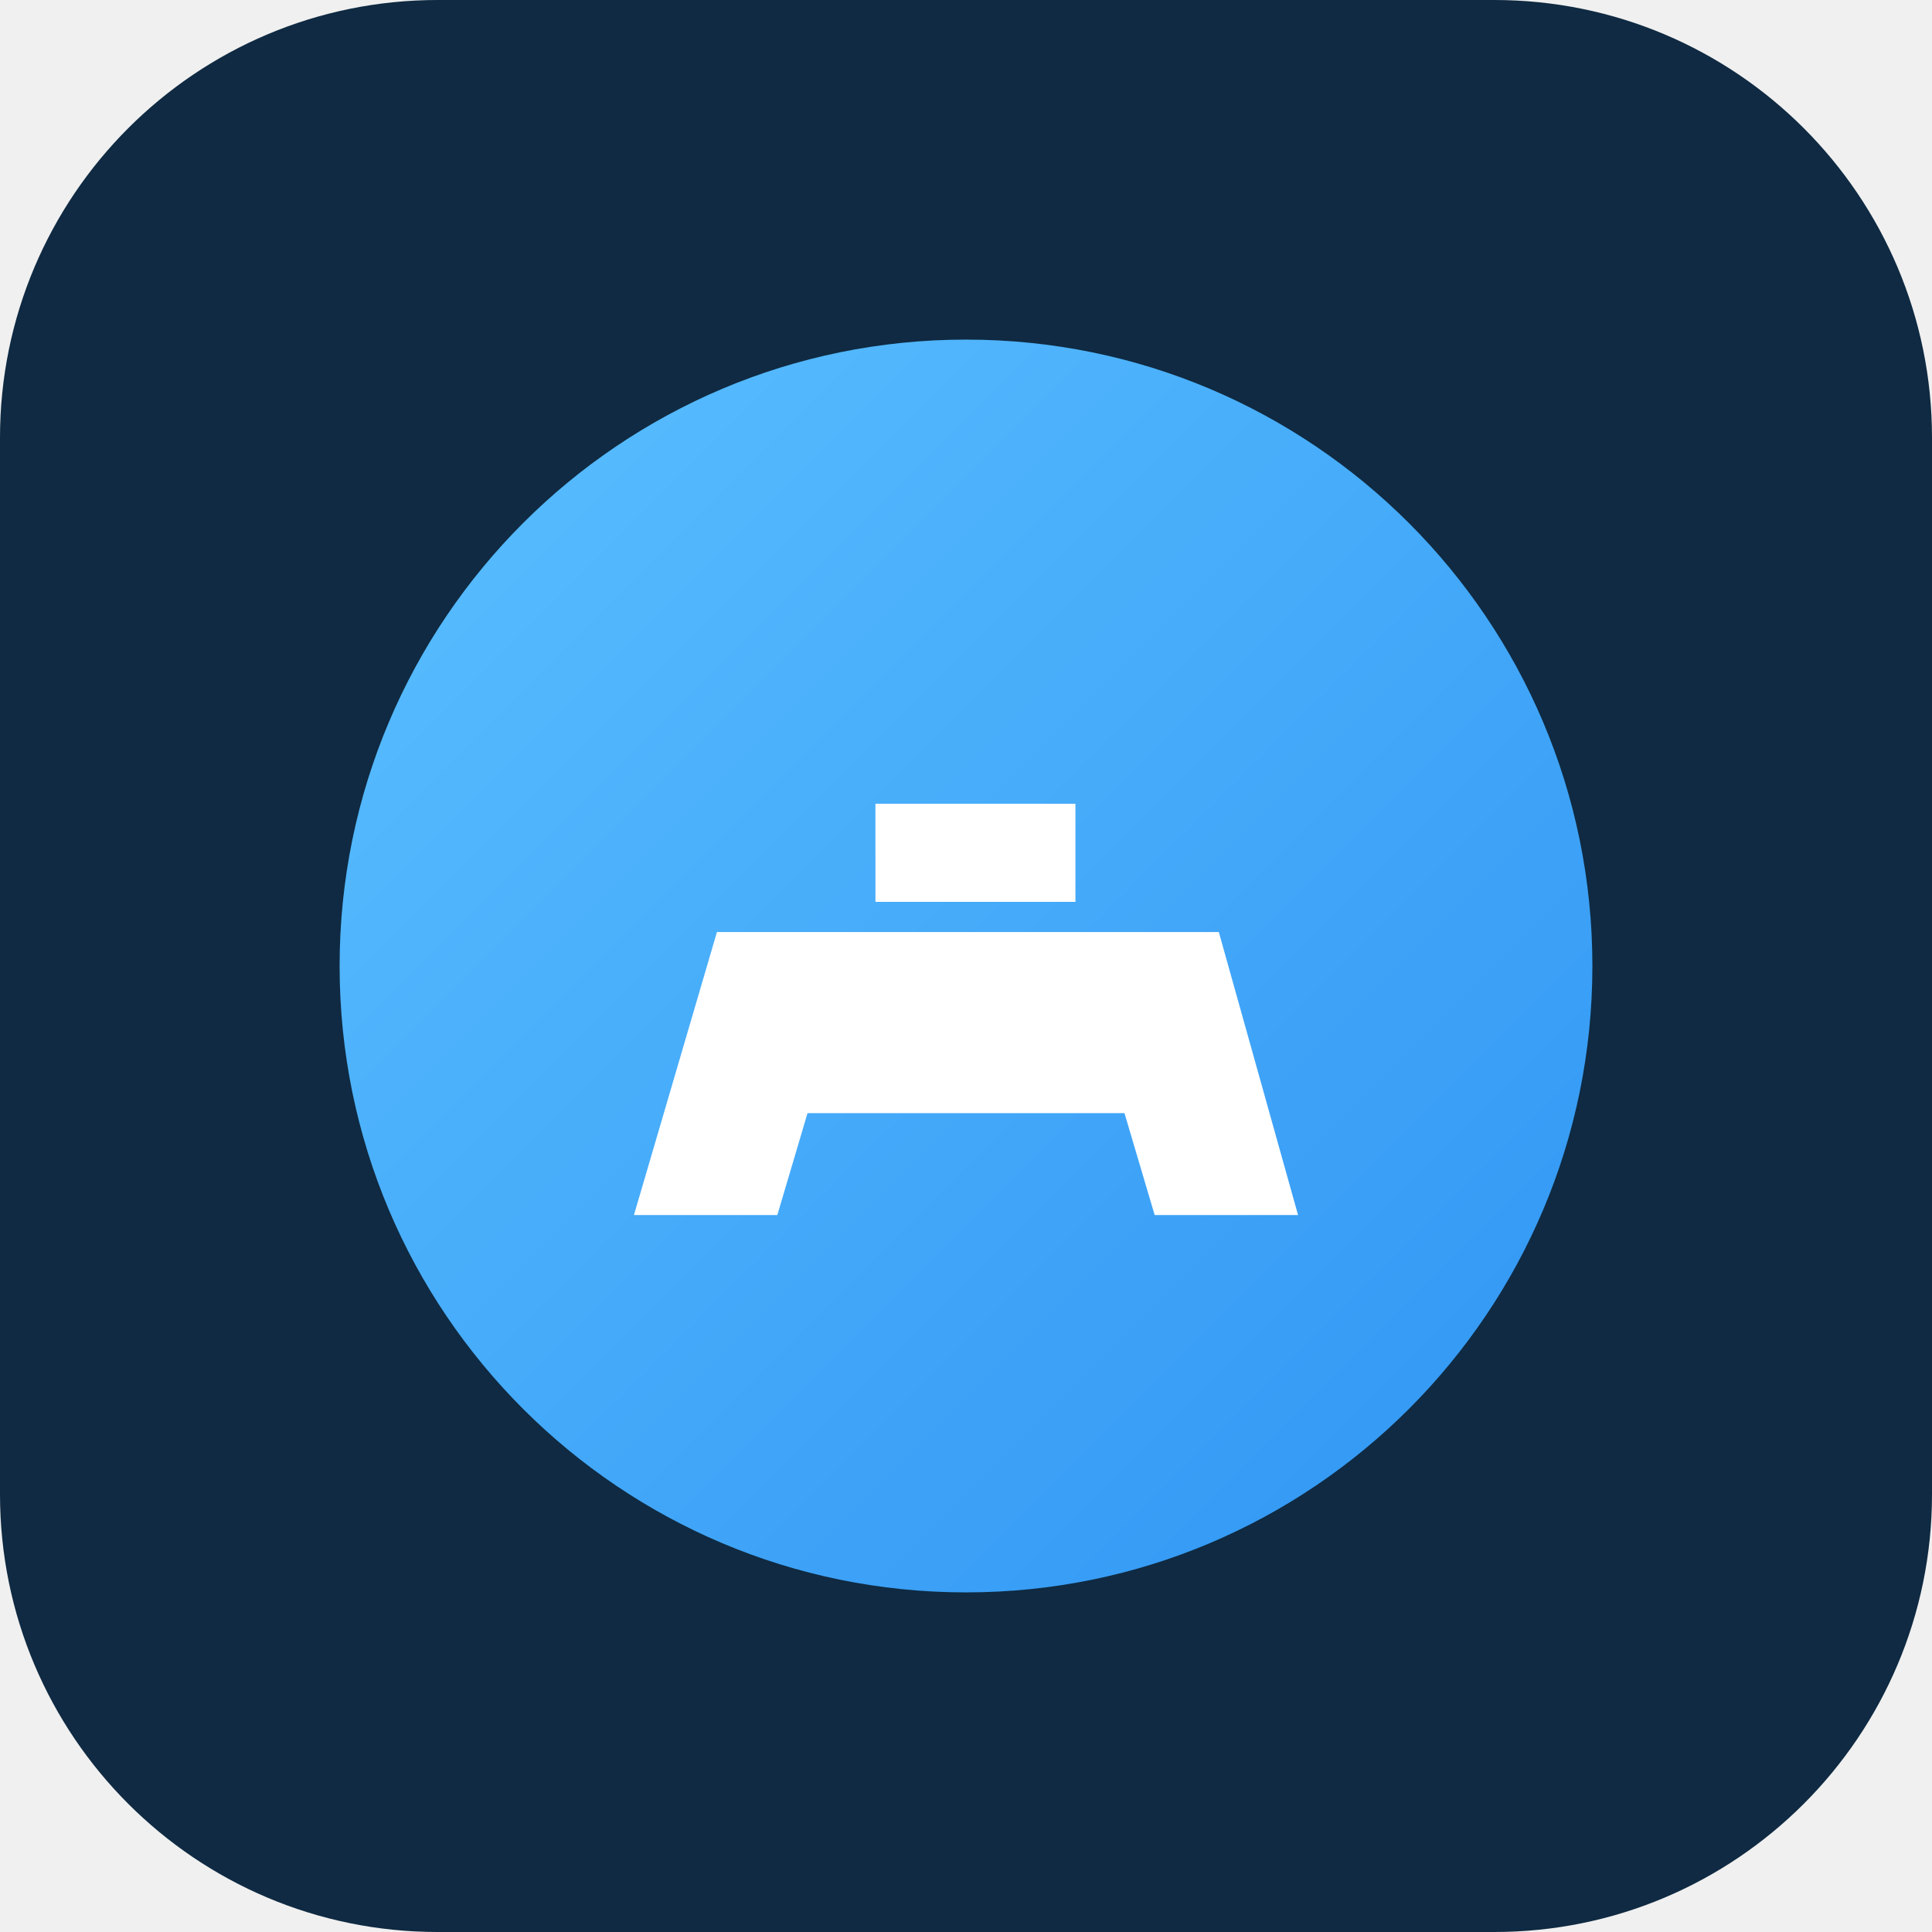
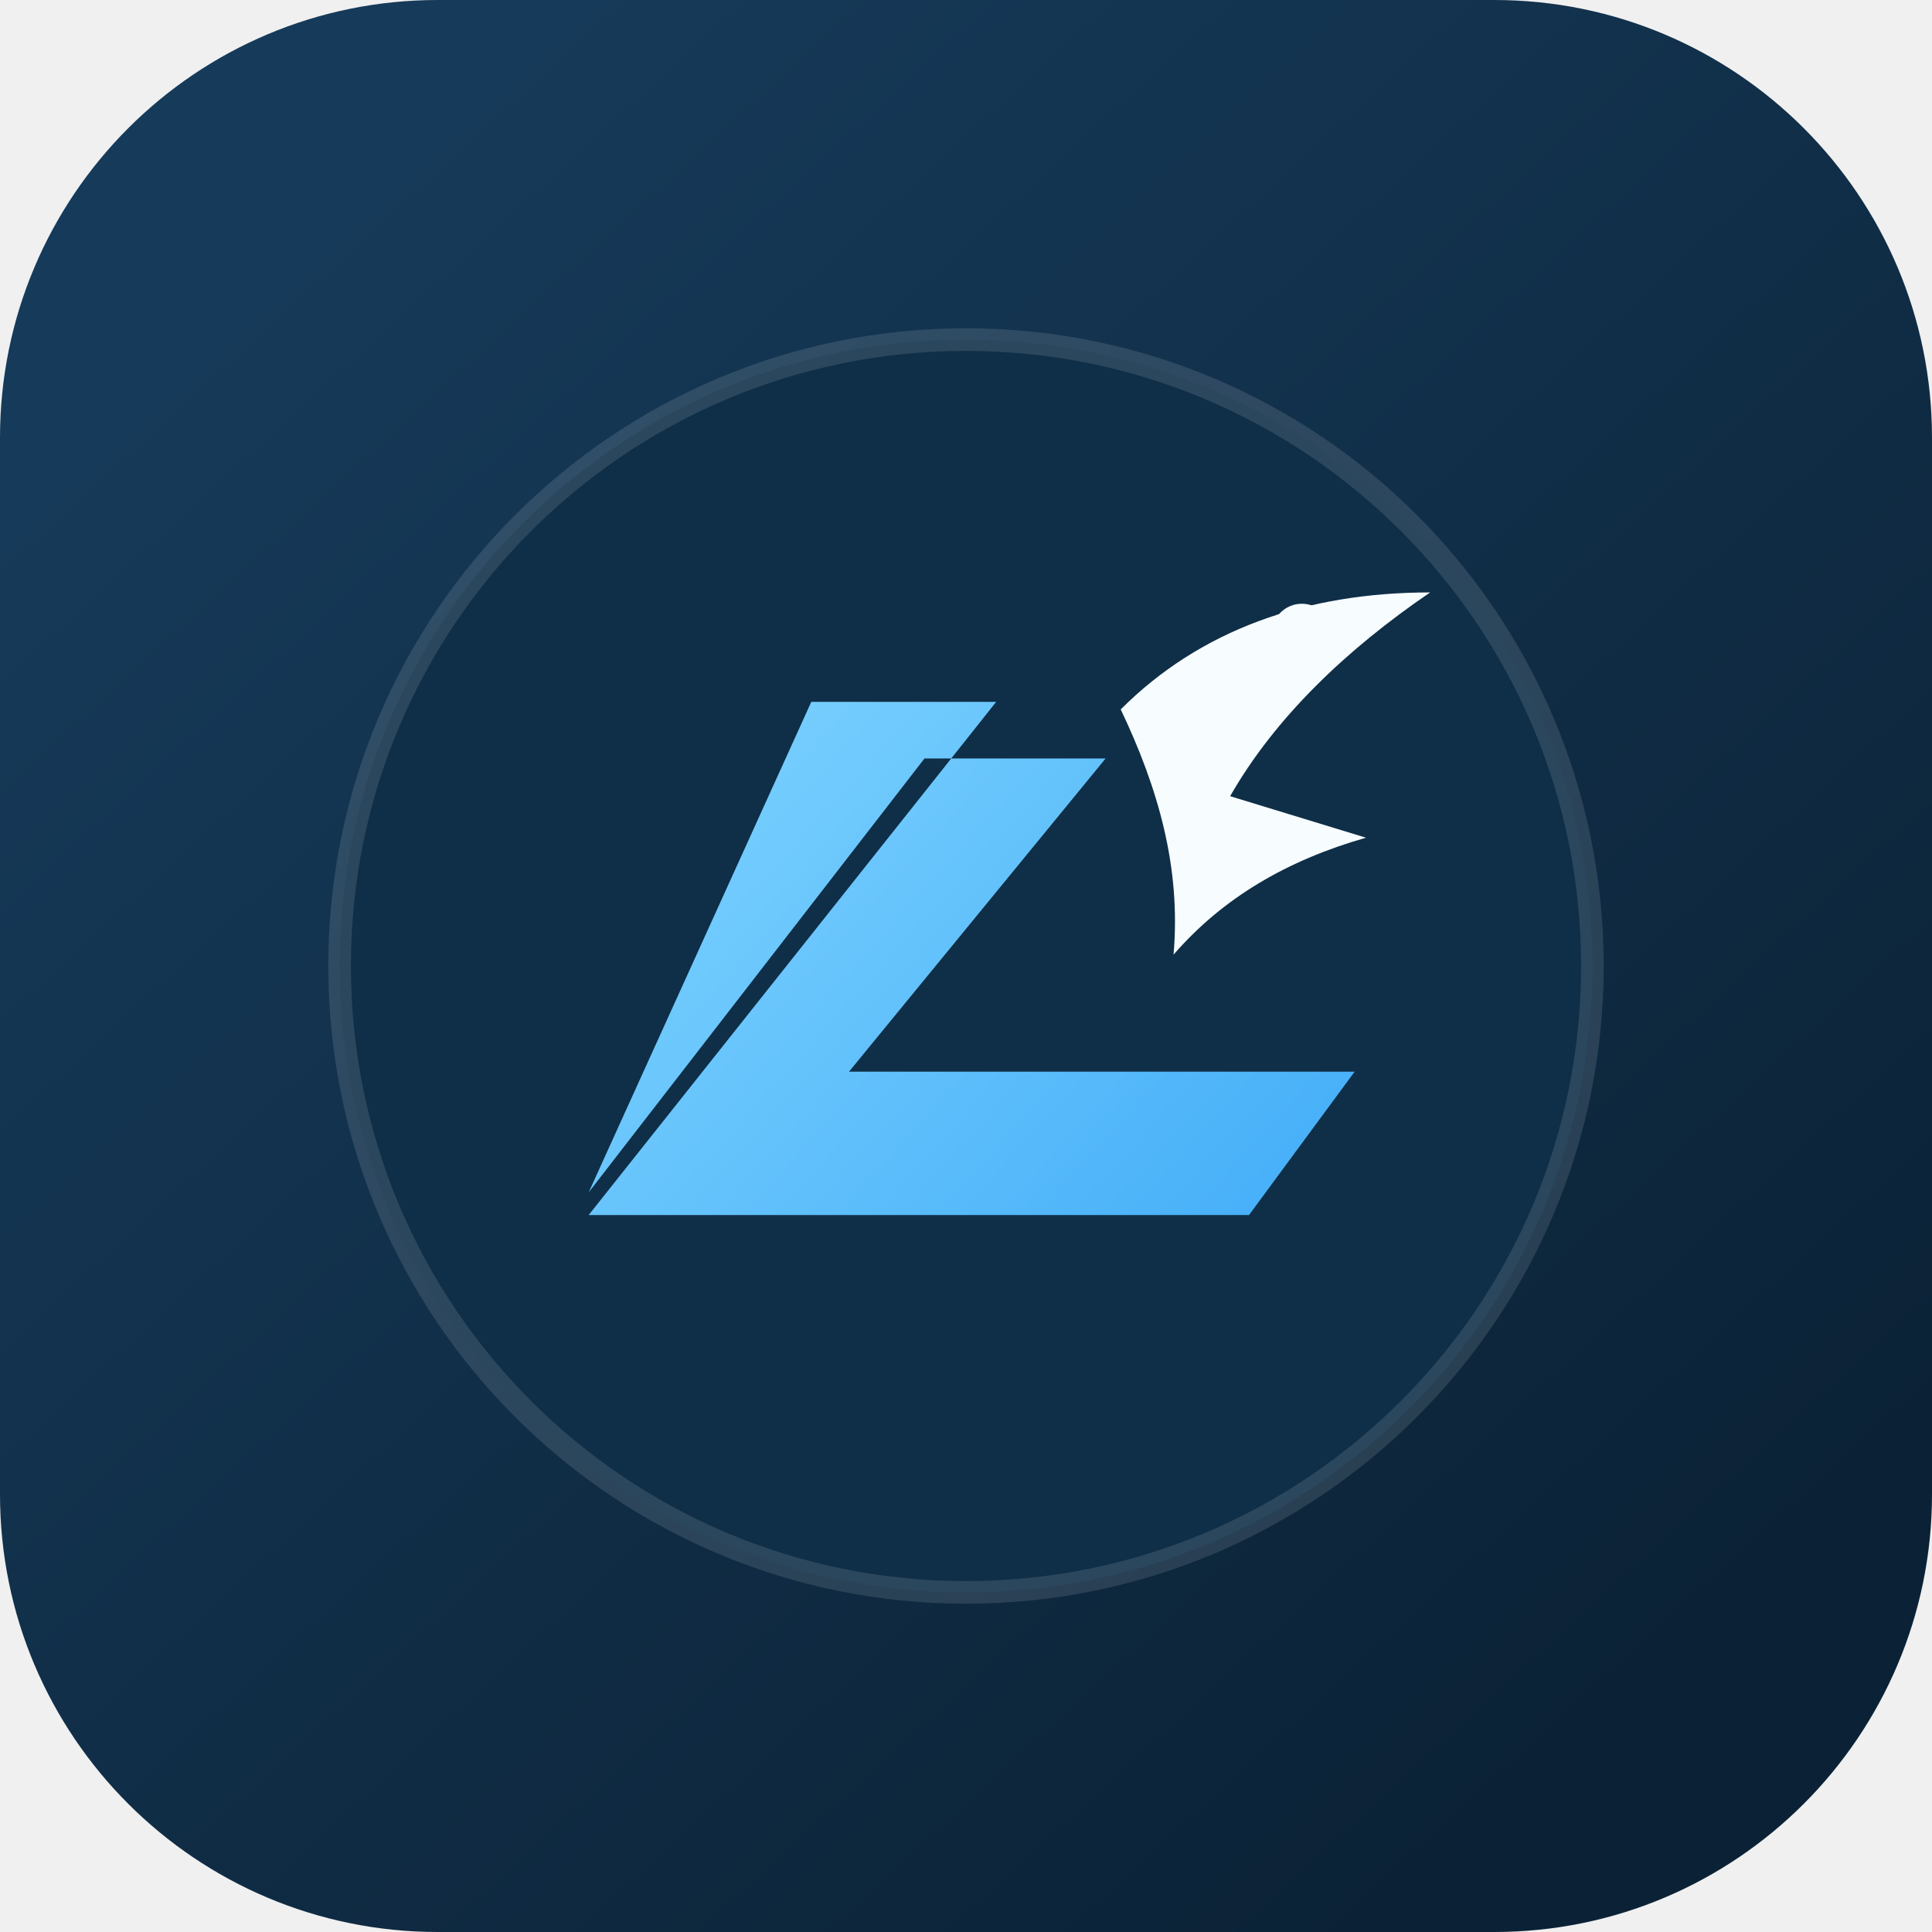
- <svg xmlns="http://www.w3.org/2000/svg" width="512" height="512" viewBox="0 0 512 512">
+ <svg xmlns="http://www.w3.org/2000/svg" width="512" height="512" viewBox="0 0 512 512" fill="none">
  <defs>
-     <linearGradient id="g" x1="0" y1="0" x2="1" y2="1">
-       <stop offset="0" stop-color="#5bc0ff" />
-       <stop offset="1" stop-color="#2f94f3" />
+     <linearGradient id="bg" x1="80" y1="64" x2="432" y2="448" gradientUnits="userSpaceOnUse">
+       <stop stop-color="#163A59" />
+       <stop offset="1" stop-color="#0B2236" />
+     </linearGradient>
+     <linearGradient id="wing" x1="150" y1="154" x2="378" y2="360" gradientUnits="userSpaceOnUse">
+       <stop stop-color="#86D8FF" />
+       <stop offset="1" stop-color="#39A7F7" />
    </linearGradient>
  </defs>
-   <rect width="512" height="512" rx="116" fill="#0f2a42" />
-   <circle cx="256" cy="256" r="166" fill="url(#g)" />
-   <path d="M168 322l22-75h133l21 75h-38l-8-27h-84l-8 27h-38zM232 213h53v26h-53z" fill="#fff" />
+   <rect width="512" height="512" rx="116" fill="url(#bg)" />
+   <circle cx="256" cy="256" r="166" fill="#0F2E47" stroke="#FFFFFF" stroke-opacity="0.12" stroke-width="6" />
+   <path d="M156 316 245 201h48l-68 83h134l-28 38H156l108-136h-49L156 316Z" fill="url(#wing)" />
+   <path d="M297 188c21-21 49-31 82-31-22 15-41 33-53 54l36 11c-21 6-38 16-51 31 2-23-4-44-14-65Z" fill="#F7FCFF" />
+   <circle cx="345" cy="168" r="8" fill="#F7FCFF" />
</svg>
